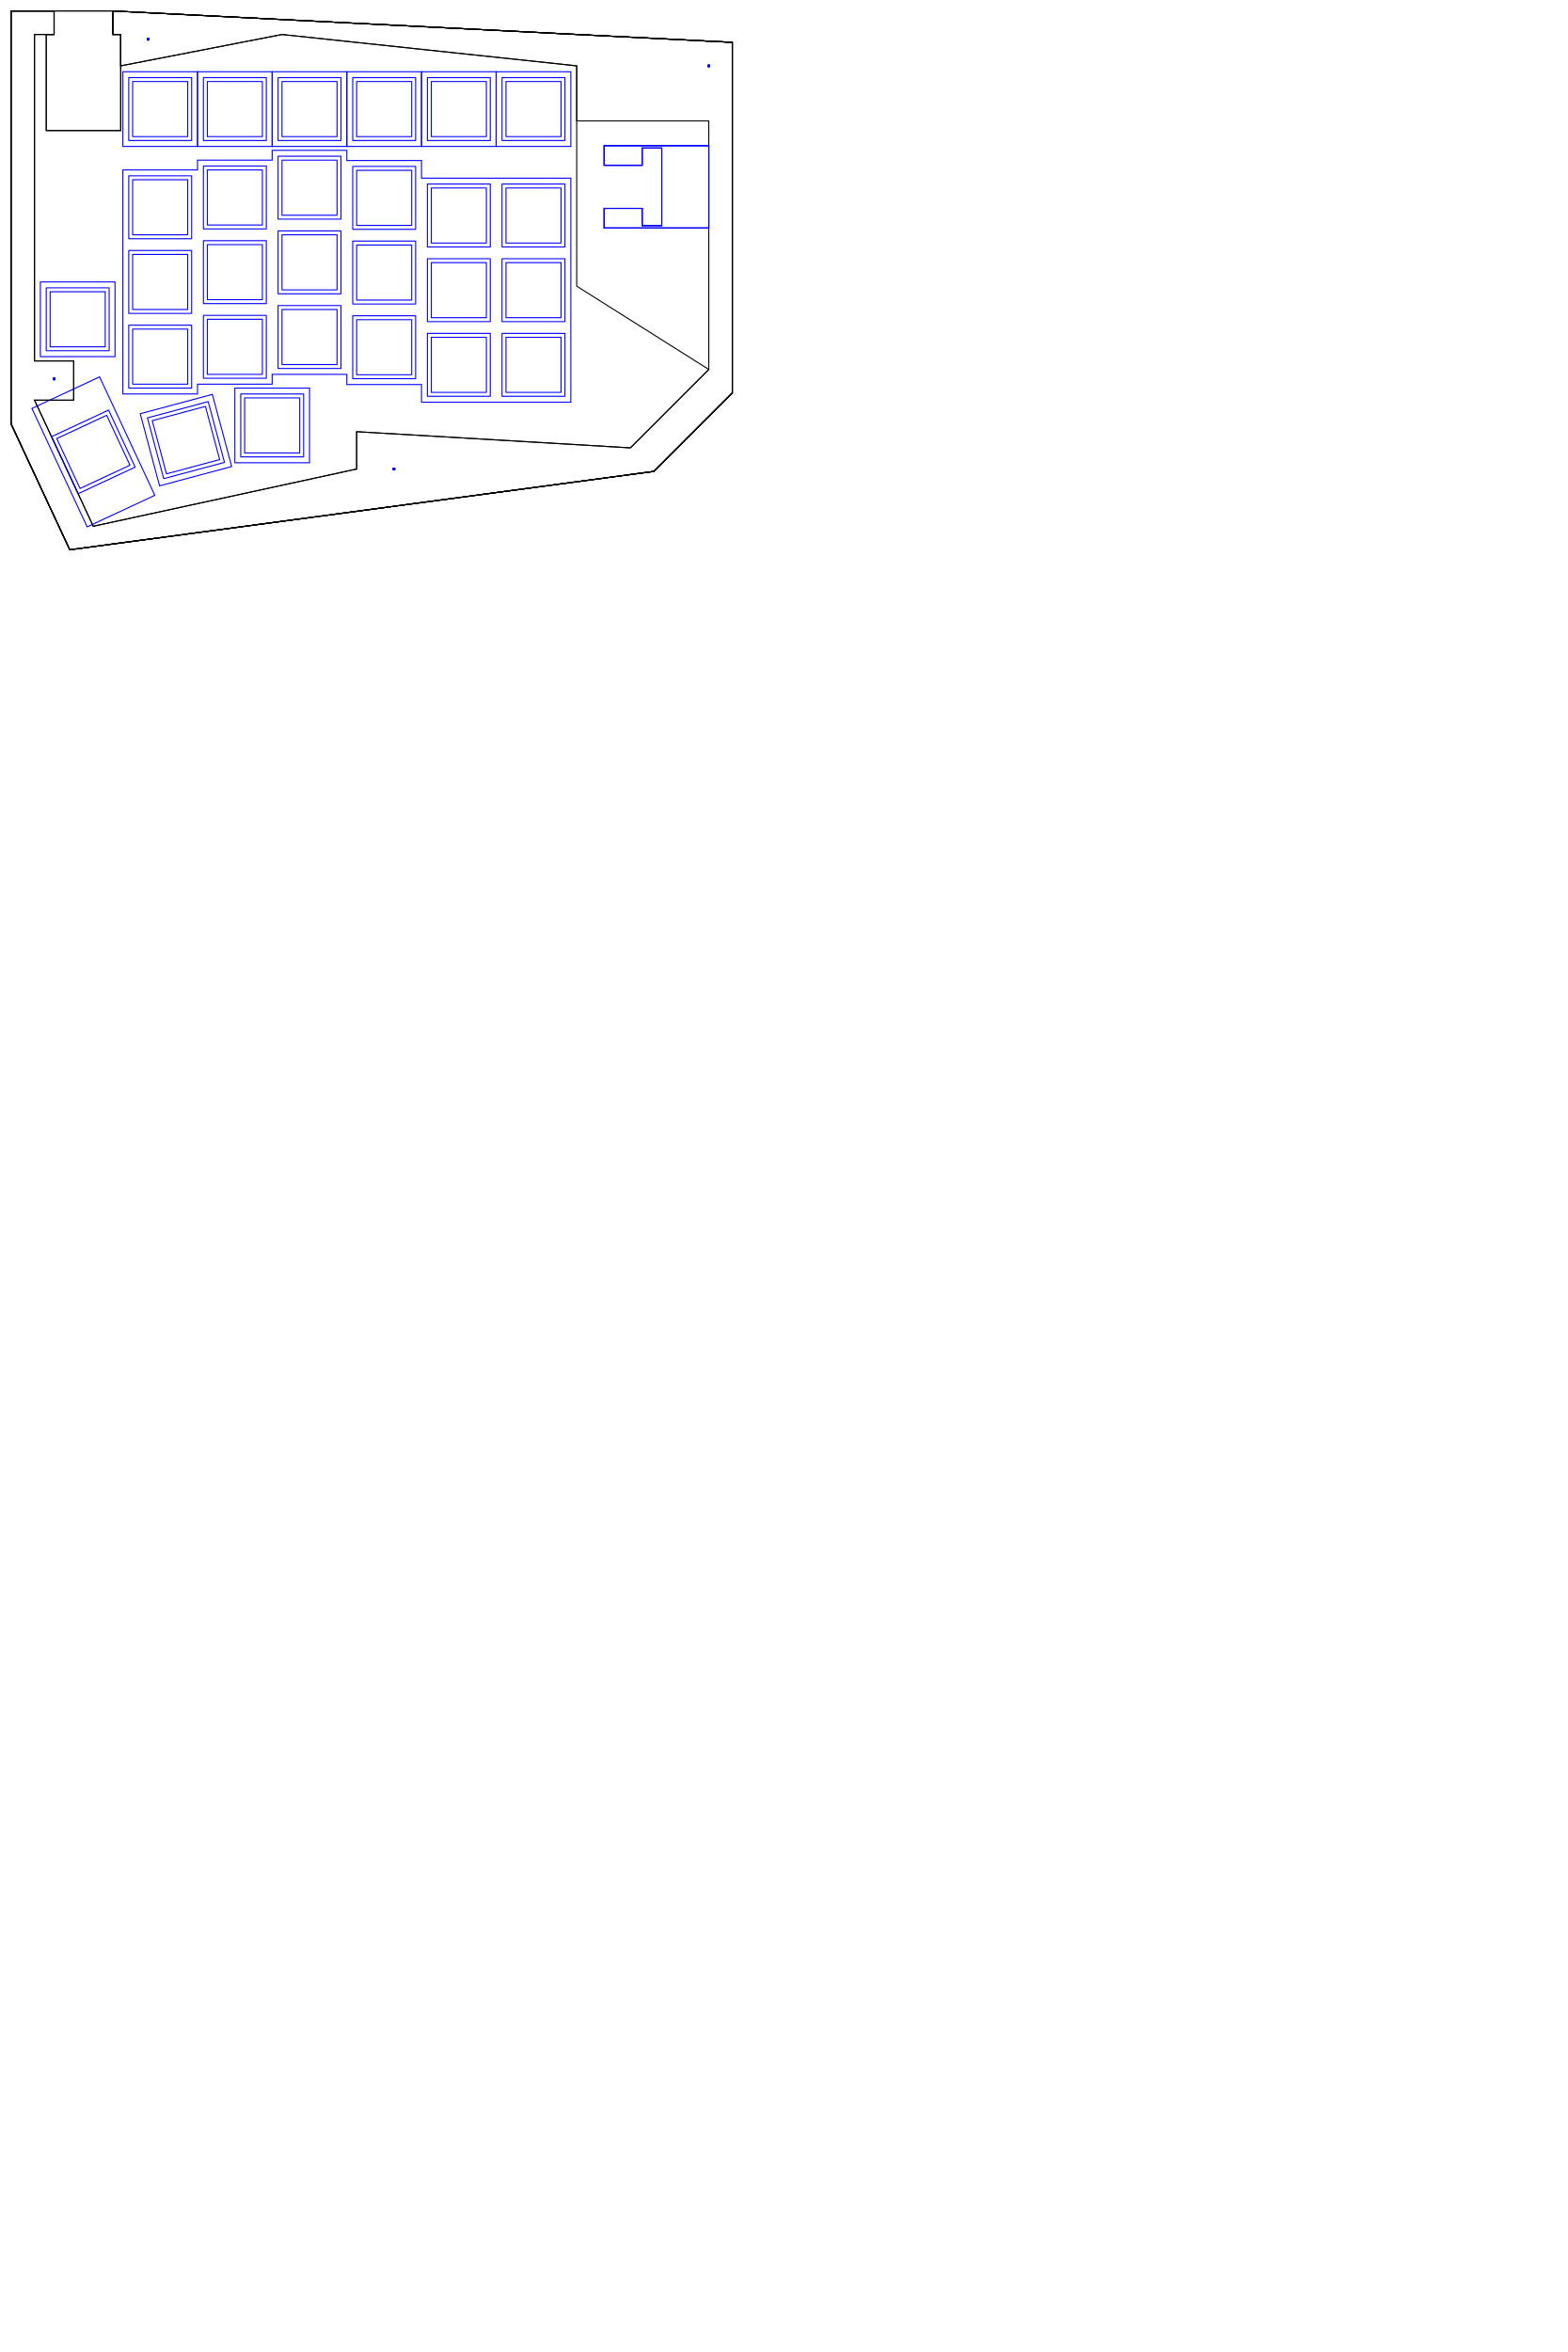
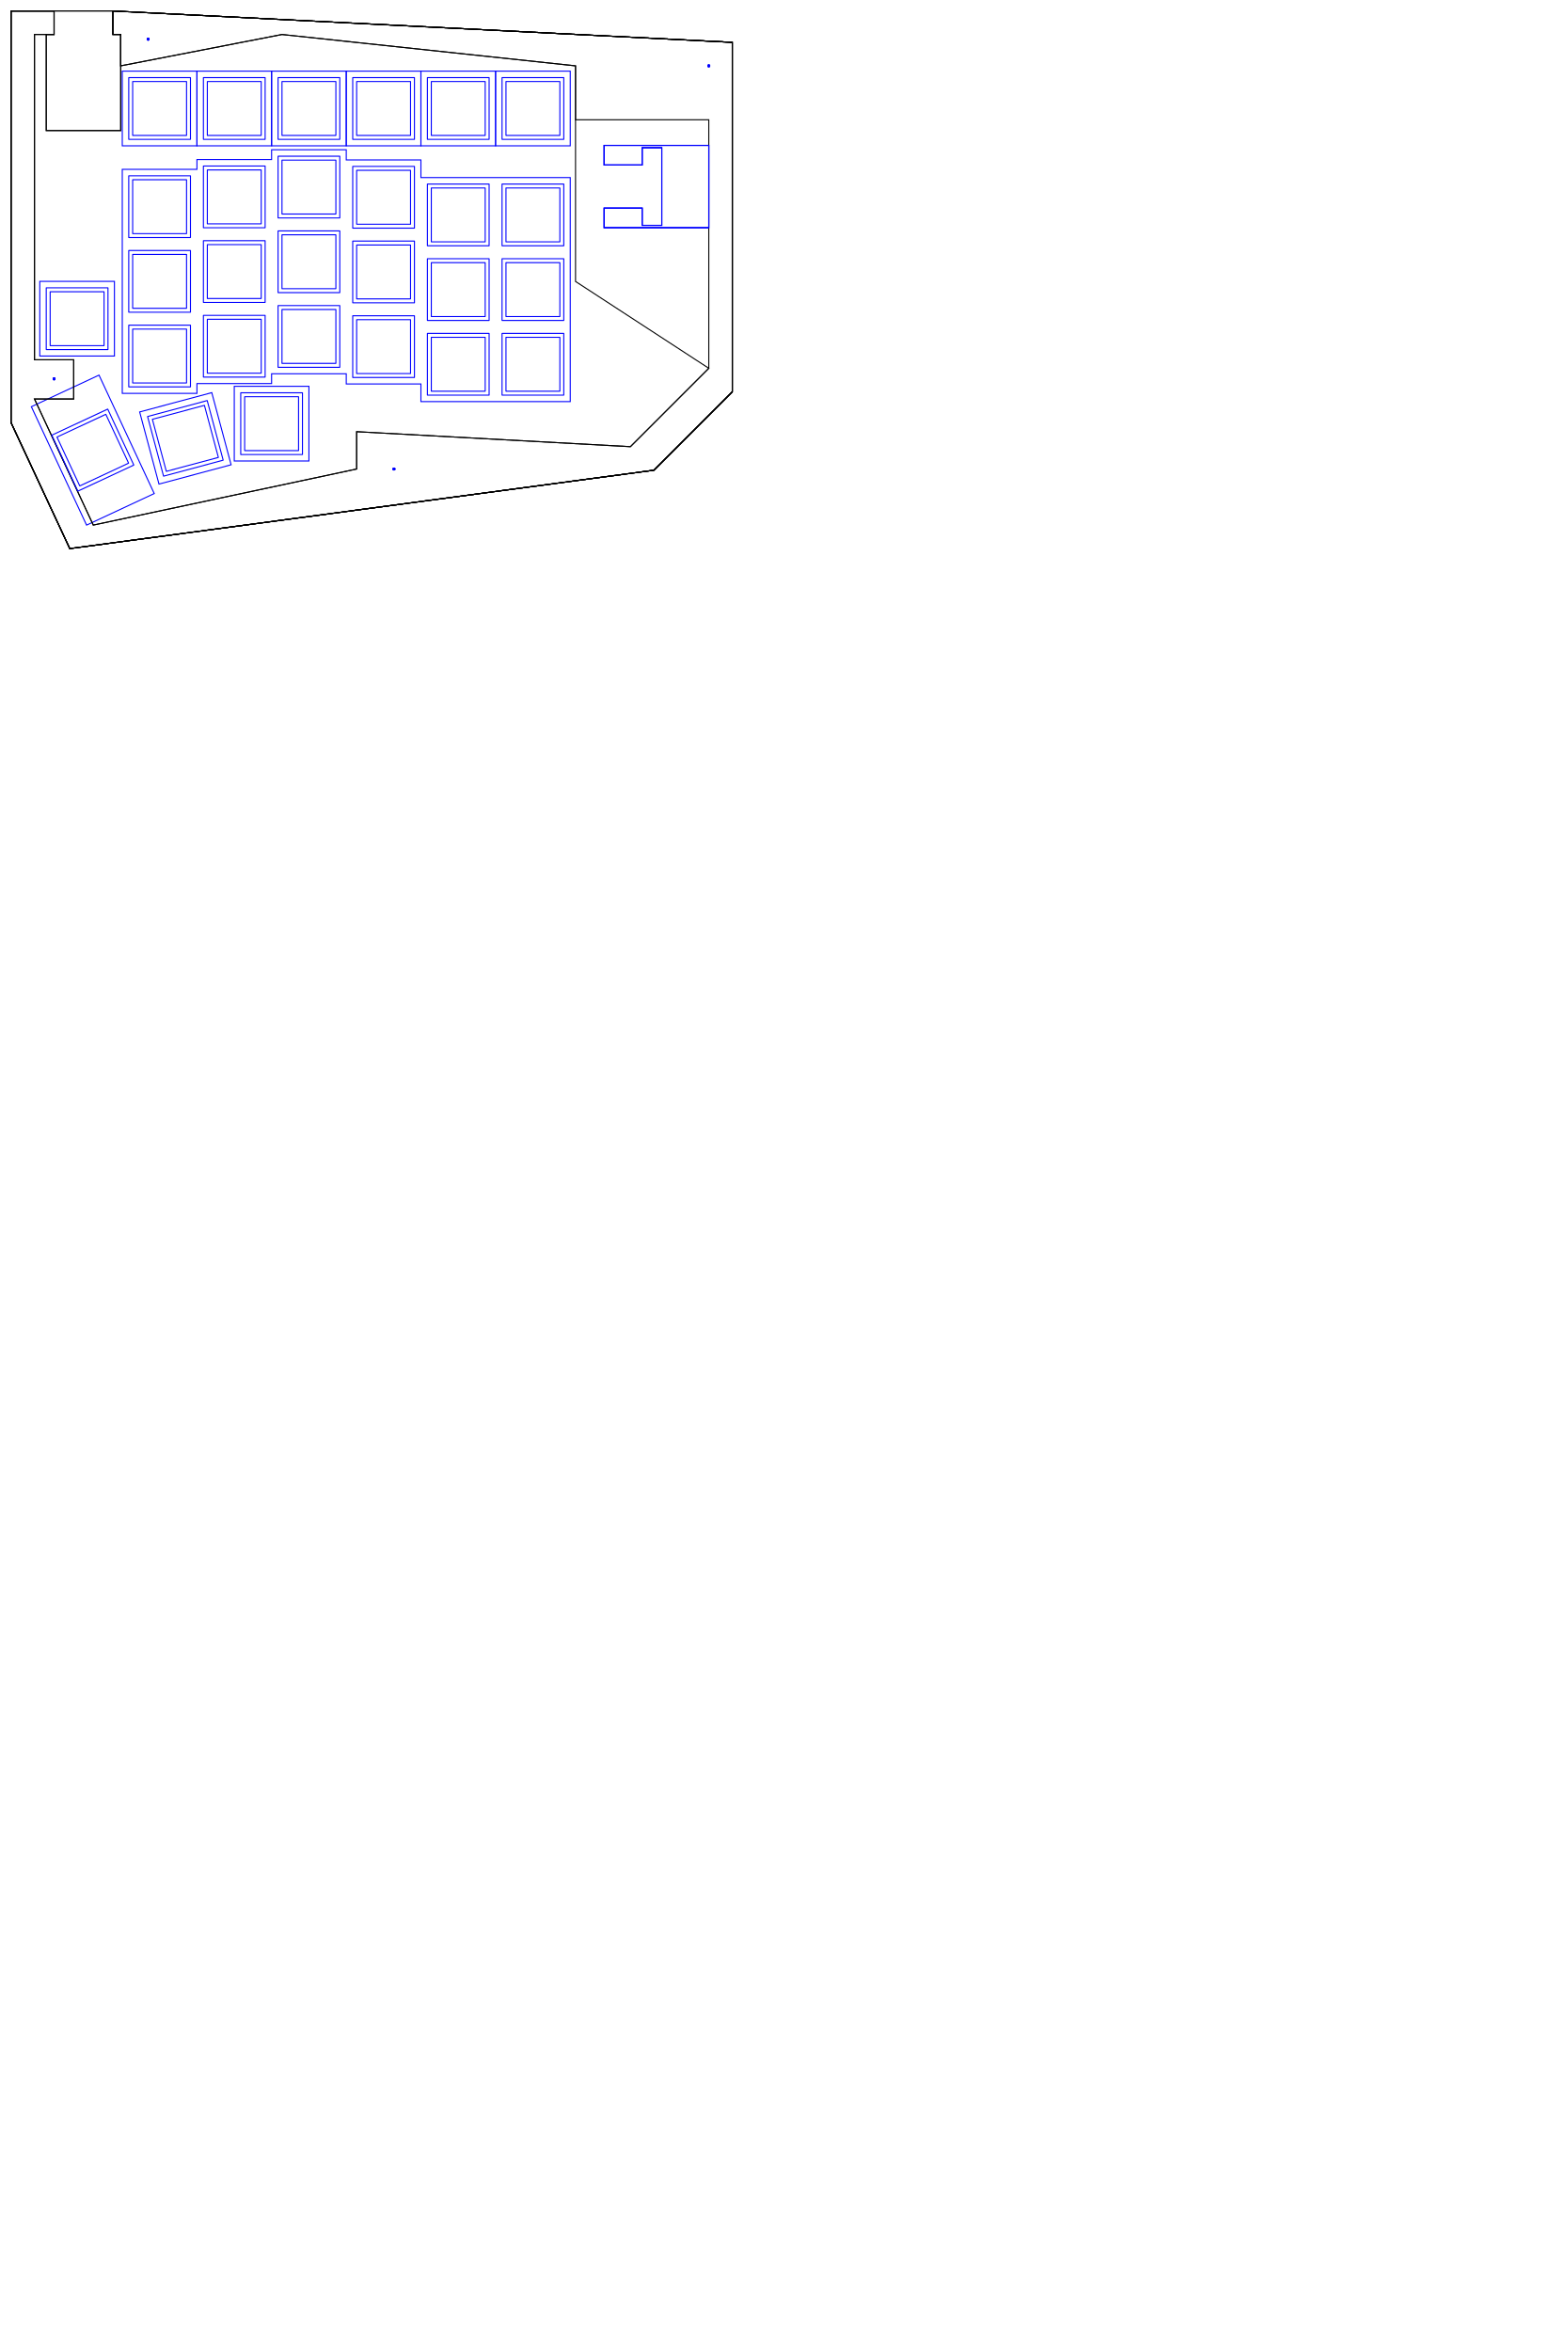
<svg xmlns="http://www.w3.org/2000/svg" baseProfile="full" height="600mm" version="1.1" width="400mm">
  <defs />
-   <polygon fill="none" points="10.583,10.583 108.85,10.583 706.2,40.819 706.2,378.895 630.61,454.485 67.275,530.075 10.583,408.497" stroke="#000000" />
-   <polygon fill="none" points="118.487,163.841 190.487,163.841 190.487,154.393 262.486,154.393 262.486,144.944 334.486,144.944 334.486,154.771 406.485,154.771 406.485,171.778 478.485,171.778 478.485,171.778 550.484,171.778 550.484,387.777 478.485,387.777 478.485,387.777 406.485,387.777 406.485,370.769 334.486,370.769 334.486,360.942 262.486,360.942 262.486,370.391 190.487,370.391 190.487,379.84 118.487,379.84" stroke="#0000ff" />
-   <polygon fill="none" points="96.049,363.371 149.298,477.565 84.045,507.993 30.795,393.799" stroke="#0000ff" />
-   <polygon fill="none" points="38.929,271.841 110.928,271.841 110.928,343.84 38.929,343.84" stroke="#0000ff" />
-   <polygon fill="none" points="226.487,374.171 298.486,374.171 298.486,446.17 226.487,446.17" stroke="#0000ff" />
-   <polygon fill="none" points="135.247,398.888 204.793,380.253 223.428,449.799 153.882,468.434" stroke="#0000ff" />
-   <polygon fill="none" points="118.487,69.165 190.487,69.165 190.487,141.164 118.487,141.164" stroke="#0000ff" />
-   <polygon fill="none" points="190.487,69.165 262.486,69.165 262.486,141.164 190.487,141.164" stroke="#0000ff" />
-   <polygon fill="none" points="262.486,69.165 334.486,69.165 334.486,141.164 262.486,141.164" stroke="#0000ff" />
-   <polygon fill="none" points="334.486,69.165 406.485,69.165 406.485,141.164 334.486,141.164" stroke="#0000ff" />
-   <polygon fill="none" points="406.485,69.165 478.485,69.165 478.485,141.164 406.485,141.164" stroke="#0000ff" />
-   <polygon fill="none" points="478.485,69.165 550.484,69.165 550.484,141.164 478.485,141.164" stroke="#0000ff" />
-   <polygon fill="none" points="10.583,10.583 108.85,10.583 706.2,40.819 706.2,378.895 630.61,454.485 67.275,530.075 10.583,408.497" stroke="#000000" />
+   <polygon fill="none" points="10.583,10.583 108.85,10.583 706.2,40.819 706.2,377.761 630.61,453.351 67.275,528.941 10.583,407.364" stroke="#000000" />
+   <polygon fill="none" points="117.92,163.274 189.92,163.274 189.92,153.826 261.919,153.826 261.919,144.377 333.919,144.377 333.919,154.204 405.918,154.204 405.918,171.211 477.918,171.211 477.918,171.211 549.917,171.211 549.917,387.21 477.918,387.21 477.918,387.21 405.918,387.21 405.918,370.202 333.919,370.202 333.919,360.375 261.919,360.375 261.919,369.824 189.92,369.824 189.92,379.273 117.92,379.273" stroke="#0000ff" />
+   <polygon fill="none" points="95.482,361.67 148.731,475.864 83.478,506.292 30.228,392.098" stroke="#0000ff" />
+   <polygon fill="none" points="38.362,271.274 110.361,271.274 110.361,343.273 38.362,343.273" stroke="#0000ff" />
+   <polygon fill="none" points="225.92,372.47 297.919,372.47 297.919,444.469 225.92,444.469" stroke="#0000ff" />
+   <polygon fill="none" points="134.68,397.187 204.226,378.552 222.861,448.098 153.315,466.733" stroke="#0000ff" />
+   <polygon fill="none" points="117.92,68.598 189.92,68.598 189.92,140.597 117.92,140.597" stroke="#0000ff" />
+   <polygon fill="none" points="189.92,68.598 261.919,68.598 261.919,140.597 189.92,140.597" stroke="#0000ff" />
+   <polygon fill="none" points="261.919,68.598 333.919,68.598 333.919,140.597 261.919,140.597" stroke="#0000ff" />
+   <polygon fill="none" points="333.919,68.598 405.918,68.598 405.918,140.597 333.919,140.597" stroke="#0000ff" />
+   <polygon fill="none" points="405.918,68.598 477.918,68.598 477.918,140.597 405.918,140.597" stroke="#0000ff" />
+   <polygon fill="none" points="477.918,68.598 549.917,68.598 549.917,140.597 477.918,140.597" stroke="#0000ff" />
+   <polygon fill="none" points="10.583,10.583 108.85,10.583 706.2,40.819 706.2,377.761 630.61,453.351 67.275,528.941 10.583,407.364" stroke="#000000" />
  <circle cx="37.8mm" cy="10.0mm" fill="none" r="0.9" stroke="#0000ff" />
  <circle cx="180.85mm" cy="16.8mm" fill="none" r="0.9" stroke="#0000ff" />
  <circle cx="100.525mm" cy="119.65mm" fill="none" r="0.9" stroke="#0000ff" />
  <circle cx="13.8mm" cy="96.65mm" fill="none" r="0.9" stroke="#0000ff" />
-   <polygon fill="none" points="33.26,33.26 52.157,33.26 52.157,10.583 10.583,10.583 10.583,408.497 67.275,530.075 630.61,454.485 706.2,378.895 706.2,40.819 108.85,10.583 108.85,10.583 108.85,33.26 116.409,33.26 116.409,63.496 271.935,33.26 556.153,63.496 556.153,275.904 683.523,356.218 607.933,431.808 343.935,416.217 343.935,452.217 89.952,507.398 33.26,385.82 71.055,385.82 71.055,348.025 33.26,348.025" stroke="#000000" />
+   <polygon fill="none" points="33.26,33.26 52.157,33.26 52.157,10.583 10.583,10.583 10.583,407.364 67.275,528.941 630.61,453.351 706.2,377.761 706.2,40.819 108.85,10.583 108.85,10.583 108.85,33.26 116.409,33.26 116.409,63.496 271.935,33.26 555.02,63.496 555.02,271.368 683.523,355.084 607.933,430.674 343.935,416.217 343.935,452.217 89.952,506.264 33.26,384.687 71.055,384.687 71.055,346.892 33.26,346.892" stroke="#000000" />
  <circle cx="37.8mm" cy="10.0mm" fill="none" r="0.9" stroke="#0000ff" />
  <circle cx="180.85mm" cy="16.8mm" fill="none" r="0.9" stroke="#0000ff" />
  <circle cx="100.525mm" cy="119.65mm" fill="none" r="0.9" stroke="#0000ff" />
  <circle cx="13.8mm" cy="96.65mm" fill="none" r="0.9" stroke="#0000ff" />
-   <polygon fill="none" points="683.523,219.825 582.61,219.825 582.61,200.928 619.271,200.928 619.271,217.557 638.169,217.557 638.169,142.723 619.271,142.723 619.271,159.353 582.61,159.353 582.61,140.456 683.523,140.456" stroke="#0000ff" />
-   <polygon fill="none" points="33.26,33.26 52.157,33.26 52.157,10.583 10.583,10.583 10.583,408.497 67.275,530.075 630.61,454.485 706.2,378.895 706.2,40.819 108.85,10.583 108.85,10.583 108.85,33.26 116.409,33.26 116.409,63.496 271.935,33.26 556.153,63.496 556.153,116.598 683.523,116.598 683.523,356.218 607.933,431.808 343.935,416.217 343.935,452.217 89.952,507.398 33.26,385.82 71.055,385.82 71.055,348.025 33.26,348.025" stroke="#000000" />
+   <polygon fill="none" points="683.523,219.542 582.61,219.542 582.61,200.644 619.271,200.644 619.271,217.274 638.169,217.274 638.169,142.44 619.271,142.44 619.271,159.07 582.61,159.07 582.61,140.172 683.523,140.172" stroke="#0000ff" />
+   <polygon fill="none" points="33.26,33.26 52.157,33.26 52.157,10.583 10.583,10.583 10.583,407.364 67.275,528.941 630.61,453.351 706.2,377.761 706.2,40.819 108.85,10.583 108.85,10.583 108.85,33.26 116.409,33.26 116.409,63.496 271.935,33.26 555.02,63.496 555.02,115.464 683.523,115.464 683.523,355.084 607.933,430.674 343.935,416.217 343.935,452.217 89.952,506.264 33.26,384.687 71.055,384.687 71.055,346.892 33.26,346.892" stroke="#000000" />
  <circle cx="37.8mm" cy="10.0mm" fill="none" r="0.9" stroke="#0000ff" />
  <circle cx="180.85mm" cy="16.8mm" fill="none" r="0.9" stroke="#0000ff" />
  <circle cx="100.525mm" cy="119.65mm" fill="none" r="0.9" stroke="#0000ff" />
  <circle cx="13.8mm" cy="96.65mm" fill="none" r="0.9" stroke="#0000ff" />
-   <rect fill="none" height="16.05mm" rx="0.01mm" ry="0.01mm" stroke="#0000ff" width="16.05mm" x="32.85mm" y="44.85mm" />
-   <rect fill="none" height="16.05mm" rx="0.01mm" ry="0.01mm" stroke="#0000ff" width="16.05mm" x="32.85mm" y="63.9mm" />
-   <rect fill="none" height="16.05mm" rx="0.01mm" ry="0.01mm" stroke="#0000ff" width="16.05mm" x="32.85mm" y="82.95mm" />
-   <rect fill="none" height="16.05mm" rx="0.01mm" ry="0.01mm" stroke="#0000ff" width="16.05mm" x="51.9mm" y="42.35mm" />
-   <rect fill="none" height="16.05mm" rx="0.01mm" ry="0.01mm" stroke="#0000ff" width="16.05mm" x="51.9mm" y="61.4mm" />
-   <rect fill="none" height="16.05mm" rx="0.01mm" ry="0.01mm" stroke="#0000ff" width="16.05mm" x="51.9mm" y="80.45mm" />
-   <rect fill="none" height="16.05mm" rx="0.01mm" ry="0.01mm" stroke="#0000ff" width="16.05mm" x="70.95mm" y="39.85mm" />
-   <rect fill="none" height="16.05mm" rx="0.01mm" ry="0.01mm" stroke="#0000ff" width="16.05mm" x="70.95mm" y="58.9mm" />
-   <rect fill="none" height="16.05mm" rx="0.01mm" ry="0.01mm" stroke="#0000ff" width="16.05mm" x="70.95mm" y="77.95mm" />
-   <rect fill="none" height="16.05mm" rx="0.01mm" ry="0.01mm" stroke="#0000ff" width="16.05mm" x="90.0mm" y="42.45mm" />
-   <rect fill="none" height="16.05mm" rx="0.01mm" ry="0.01mm" stroke="#0000ff" width="16.05mm" x="90.0mm" y="61.5mm" />
-   <rect fill="none" height="16.05mm" rx="0.01mm" ry="0.01mm" stroke="#0000ff" width="16.05mm" x="90.0mm" y="80.55mm" />
-   <rect fill="none" height="16.05mm" rx="0.01mm" ry="0.01mm" stroke="#0000ff" width="16.05mm" x="109.05mm" y="46.95mm" />
-   <rect fill="none" height="16.05mm" rx="0.01mm" ry="0.01mm" stroke="#0000ff" width="16.05mm" x="109.05mm" y="66.0mm" />
-   <rect fill="none" height="16.05mm" rx="0.01mm" ry="0.01mm" stroke="#0000ff" width="16.05mm" x="109.05mm" y="85.05mm" />
-   <rect fill="none" height="16.05mm" rx="0.01mm" ry="0.01mm" stroke="#0000ff" width="16.05mm" x="128.1mm" y="46.95mm" />
-   <rect fill="none" height="16.05mm" rx="0.01mm" ry="0.01mm" stroke="#0000ff" width="16.05mm" x="128.1mm" y="66.0mm" />
-   <rect fill="none" height="16.05mm" rx="0.01mm" ry="0.01mm" stroke="#0000ff" width="16.05mm" x="128.1mm" y="85.05mm" />
-   <rect fill="none" height="16.05mm" rx="0.01mm" ry="0.01mm" stroke="#0000ff" transform="rotate(65, 90.04659, 435.6819)" width="16.05mm" x="15.8mm" y="107.25mm" />
-   <rect fill="none" height="16.05mm" rx="0.01mm" ry="0.01mm" stroke="#0000ff" transform="rotate(0, 74.92859, 307.8403)" width="16.05mm" x="11.8mm" y="73.425mm" />
-   <rect fill="none" height="16.05mm" rx="0.01mm" ry="0.01mm" stroke="#0000ff" transform="rotate(0, 262.4863, 410.1702)" width="16.05mm" x="61.425mm" y="100.5mm" />
-   <rect fill="none" height="16.05mm" rx="0.01mm" ry="0.01mm" stroke="#0000ff" transform="rotate(-15, 179.3373, 424.3434)" width="16.05mm" x="39.425mm" y="104.25mm" />
-   <rect fill="none" height="16.05mm" rx="0.01mm" ry="0.01mm" stroke="#0000ff" transform="rotate(0, 154.4871, 105.1646)" width="16.05mm" x="32.85mm" y="19.8mm" />
-   <rect fill="none" height="16.05mm" rx="0.01mm" ry="0.01mm" stroke="#0000ff" transform="rotate(0, 226.4865, 105.1646)" width="16.05mm" x="51.9mm" y="19.8mm" />
-   <rect fill="none" height="16.05mm" rx="0.01mm" ry="0.01mm" stroke="#0000ff" transform="rotate(0, 298.486, 105.1646)" width="16.05mm" x="70.95mm" y="19.8mm" />
-   <rect fill="none" height="16.05mm" rx="0.01mm" ry="0.01mm" stroke="#0000ff" transform="rotate(0, 370.4855, 105.1646)" width="16.05mm" x="90.0mm" y="19.8mm" />
-   <rect fill="none" height="16.05mm" rx="0.01mm" ry="0.01mm" stroke="#0000ff" transform="rotate(0, 442.485, 105.1646)" width="16.05mm" x="109.05mm" y="19.8mm" />
-   <rect fill="none" height="16.05mm" rx="0.01mm" ry="0.01mm" stroke="#0000ff" transform="rotate(0, 514.4844, 105.1646)" width="16.05mm" x="128.1mm" y="19.8mm" />
-   <polygon fill="none" points="10.583,10.583 52.157,10.583 52.157,33.26 44.598,33.26 44.598,125.857 116.409,125.857 116.409,33.26 108.85,33.26 108.85,10.583 706.2,40.819 706.2,378.895 630.61,454.485 67.275,530.075 10.583,408.497" stroke="#000000" />
+   <rect fill="none" height="15.75mm" rx="0.01mm" ry="0.01mm" stroke="#0000ff" width="15.75mm" x="32.85mm" y="44.85mm" />
+   <rect fill="none" height="15.75mm" rx="0.01mm" ry="0.01mm" stroke="#0000ff" width="15.75mm" x="32.85mm" y="63.9mm" />
+   <rect fill="none" height="15.75mm" rx="0.01mm" ry="0.01mm" stroke="#0000ff" width="15.75mm" x="32.85mm" y="82.95mm" />
+   <rect fill="none" height="15.75mm" rx="0.01mm" ry="0.01mm" stroke="#0000ff" width="15.75mm" x="51.9mm" y="42.35mm" />
+   <rect fill="none" height="15.75mm" rx="0.01mm" ry="0.01mm" stroke="#0000ff" width="15.75mm" x="51.9mm" y="61.4mm" />
+   <rect fill="none" height="15.75mm" rx="0.01mm" ry="0.01mm" stroke="#0000ff" width="15.75mm" x="51.9mm" y="80.45mm" />
+   <rect fill="none" height="15.75mm" rx="0.01mm" ry="0.01mm" stroke="#0000ff" width="15.75mm" x="70.95mm" y="39.85mm" />
+   <rect fill="none" height="15.75mm" rx="0.01mm" ry="0.01mm" stroke="#0000ff" width="15.75mm" x="70.95mm" y="58.9mm" />
+   <rect fill="none" height="15.75mm" rx="0.01mm" ry="0.01mm" stroke="#0000ff" width="15.75mm" x="70.95mm" y="77.95mm" />
+   <rect fill="none" height="15.75mm" rx="0.01mm" ry="0.01mm" stroke="#0000ff" width="15.75mm" x="90.0mm" y="42.45mm" />
+   <rect fill="none" height="15.75mm" rx="0.01mm" ry="0.01mm" stroke="#0000ff" width="15.75mm" x="90.0mm" y="61.5mm" />
+   <rect fill="none" height="15.75mm" rx="0.01mm" ry="0.01mm" stroke="#0000ff" width="15.75mm" x="90.0mm" y="80.55mm" />
+   <rect fill="none" height="15.75mm" rx="0.01mm" ry="0.01mm" stroke="#0000ff" width="15.75mm" x="109.05mm" y="46.95mm" />
+   <rect fill="none" height="15.75mm" rx="0.01mm" ry="0.01mm" stroke="#0000ff" width="15.75mm" x="109.05mm" y="66.0mm" />
+   <rect fill="none" height="15.75mm" rx="0.01mm" ry="0.01mm" stroke="#0000ff" width="15.75mm" x="109.05mm" y="85.05mm" />
+   <rect fill="none" height="15.75mm" rx="0.01mm" ry="0.01mm" stroke="#0000ff" width="15.75mm" x="128.1mm" y="46.95mm" />
+   <rect fill="none" height="15.75mm" rx="0.01mm" ry="0.01mm" stroke="#0000ff" width="15.75mm" x="128.1mm" y="66.0mm" />
+   <rect fill="none" height="15.75mm" rx="0.01mm" ry="0.01mm" stroke="#0000ff" width="15.75mm" x="128.1mm" y="85.05mm" />
+   <rect fill="none" height="15.75mm" rx="0.01mm" ry="0.01mm" stroke="#0000ff" transform="rotate(65, 89.47966, 433.9811)" width="15.75mm" x="15.8mm" y="106.95mm" />
+   <rect fill="none" height="15.75mm" rx="0.01mm" ry="0.01mm" stroke="#0000ff" transform="rotate(0, 74.36166, 307.2733)" width="15.75mm" x="11.8mm" y="73.425mm" />
+   <rect fill="none" height="15.75mm" rx="0.01mm" ry="0.01mm" stroke="#0000ff" transform="rotate(0, 261.9194, 408.4695)" width="15.75mm" x="61.425mm" y="100.2mm" />
+   <rect fill="none" height="15.75mm" rx="0.01mm" ry="0.01mm" stroke="#0000ff" transform="rotate(-15, 178.7703, 422.6426)" width="15.75mm" x="39.425mm" y="103.95mm" />
+   <rect fill="none" height="15.75mm" rx="0.01mm" ry="0.01mm" stroke="#0000ff" transform="rotate(0, 153.9201, 104.5977)" width="15.75mm" x="32.85mm" y="19.8mm" />
+   <rect fill="none" height="15.75mm" rx="0.01mm" ry="0.01mm" stroke="#0000ff" transform="rotate(0, 225.9196, 104.5977)" width="15.75mm" x="51.9mm" y="19.8mm" />
+   <rect fill="none" height="15.75mm" rx="0.01mm" ry="0.01mm" stroke="#0000ff" transform="rotate(0, 297.9191, 104.5977)" width="15.75mm" x="70.95mm" y="19.8mm" />
+   <rect fill="none" height="15.75mm" rx="0.01mm" ry="0.01mm" stroke="#0000ff" transform="rotate(0, 369.9186, 104.5977)" width="15.75mm" x="90.0mm" y="19.8mm" />
+   <rect fill="none" height="15.75mm" rx="0.01mm" ry="0.01mm" stroke="#0000ff" transform="rotate(0, 441.918, 104.5977)" width="15.75mm" x="109.05mm" y="19.8mm" />
+   <rect fill="none" height="15.75mm" rx="0.01mm" ry="0.01mm" stroke="#0000ff" transform="rotate(0, 513.9175, 104.5977)" width="15.75mm" x="128.1mm" y="19.8mm" />
+   <polygon fill="none" points="10.583,10.583 52.157,10.583 52.157,33.26 44.598,33.26 44.598,125.857 116.409,125.857 116.409,33.26 108.85,33.26 108.85,10.583 706.2,40.819 706.2,377.761 630.61,453.351 67.275,528.941 10.583,407.364" stroke="#000000" />
  <circle cx="37.8mm" cy="10.0mm" fill="none" r="0.9" stroke="#0000ff" />
  <circle cx="180.85mm" cy="16.8mm" fill="none" r="0.9" stroke="#0000ff" />
  <circle cx="100.525mm" cy="119.65mm" fill="none" r="0.9" stroke="#0000ff" />
  <circle cx="13.8mm" cy="96.65mm" fill="none" r="0.9" stroke="#0000ff" />
-   <polygon fill="none" points="683.523,219.825 582.61,219.825 582.61,200.928 619.271,200.928 619.271,217.557 638.169,217.557 638.169,142.723 619.271,142.723 619.271,159.353 582.61,159.353 582.61,140.456 683.523,140.456" stroke="#0000ff" />
-   <rect fill="none" height="14.05mm" rx="0.01mm" ry="0.01mm" stroke="#0000ff" width="14.05mm" x="33.85mm" y="45.85mm" />
-   <rect fill="none" height="14.05mm" rx="0.01mm" ry="0.01mm" stroke="#0000ff" width="14.05mm" x="33.85mm" y="64.9mm" />
-   <rect fill="none" height="14.05mm" rx="0.01mm" ry="0.01mm" stroke="#0000ff" width="14.05mm" x="33.85mm" y="83.95mm" />
-   <rect fill="none" height="14.05mm" rx="0.01mm" ry="0.01mm" stroke="#0000ff" width="14.05mm" x="52.9mm" y="43.35mm" />
-   <rect fill="none" height="14.05mm" rx="0.01mm" ry="0.01mm" stroke="#0000ff" width="14.05mm" x="52.9mm" y="62.4mm" />
-   <rect fill="none" height="14.05mm" rx="0.01mm" ry="0.01mm" stroke="#0000ff" width="14.05mm" x="52.9mm" y="81.45mm" />
-   <rect fill="none" height="14.05mm" rx="0.01mm" ry="0.01mm" stroke="#0000ff" width="14.05mm" x="71.95mm" y="40.85mm" />
-   <rect fill="none" height="14.05mm" rx="0.01mm" ry="0.01mm" stroke="#0000ff" width="14.05mm" x="71.95mm" y="59.9mm" />
-   <rect fill="none" height="14.05mm" rx="0.01mm" ry="0.01mm" stroke="#0000ff" width="14.05mm" x="71.95mm" y="78.95mm" />
-   <rect fill="none" height="14.05mm" rx="0.01mm" ry="0.01mm" stroke="#0000ff" width="14.05mm" x="91.0mm" y="43.45mm" />
-   <rect fill="none" height="14.05mm" rx="0.01mm" ry="0.01mm" stroke="#0000ff" width="14.05mm" x="91.0mm" y="62.5mm" />
-   <rect fill="none" height="14.05mm" rx="0.01mm" ry="0.01mm" stroke="#0000ff" width="14.05mm" x="91.0mm" y="81.55mm" />
-   <rect fill="none" height="14.05mm" rx="0.01mm" ry="0.01mm" stroke="#0000ff" width="14.05mm" x="110.05mm" y="47.95mm" />
-   <rect fill="none" height="14.05mm" rx="0.01mm" ry="0.01mm" stroke="#0000ff" width="14.05mm" x="110.05mm" y="67.0mm" />
-   <rect fill="none" height="14.05mm" rx="0.01mm" ry="0.01mm" stroke="#0000ff" width="14.05mm" x="110.05mm" y="86.05mm" />
-   <rect fill="none" height="14.05mm" rx="0.01mm" ry="0.01mm" stroke="#0000ff" width="14.05mm" x="129.1mm" y="47.95mm" />
-   <rect fill="none" height="14.05mm" rx="0.01mm" ry="0.01mm" stroke="#0000ff" width="14.05mm" x="129.1mm" y="67.0mm" />
-   <rect fill="none" height="14.05mm" rx="0.01mm" ry="0.01mm" stroke="#0000ff" width="14.05mm" x="129.1mm" y="86.05mm" />
-   <rect fill="none" height="14.05mm" rx="0.01mm" ry="0.01mm" stroke="#0000ff" transform="rotate(65, 90.04659, 435.6819)" width="14.05mm" x="16.8mm" y="108.25mm" />
-   <rect fill="none" height="14.05mm" rx="0.01mm" ry="0.01mm" stroke="#0000ff" transform="rotate(0, 74.92859, 307.8403)" width="14.05mm" x="12.8mm" y="74.425mm" />
-   <rect fill="none" height="14.05mm" rx="0.01mm" ry="0.01mm" stroke="#0000ff" transform="rotate(0, 262.4863, 410.1702)" width="14.05mm" x="62.425mm" y="101.5mm" />
-   <rect fill="none" height="14.05mm" rx="0.01mm" ry="0.01mm" stroke="#0000ff" transform="rotate(-15, 179.3373, 424.3434)" width="14.05mm" x="40.425mm" y="105.25mm" />
-   <rect fill="none" height="14.05mm" rx="0.01mm" ry="0.01mm" stroke="#0000ff" transform="rotate(0, 154.4871, 105.1646)" width="14.05mm" x="33.85mm" y="20.8mm" />
-   <rect fill="none" height="14.05mm" rx="0.01mm" ry="0.01mm" stroke="#0000ff" transform="rotate(0, 226.4865, 105.1646)" width="14.05mm" x="52.9mm" y="20.8mm" />
-   <rect fill="none" height="14.05mm" rx="0.01mm" ry="0.01mm" stroke="#0000ff" transform="rotate(0, 298.486, 105.1646)" width="14.05mm" x="71.95mm" y="20.8mm" />
-   <rect fill="none" height="14.05mm" rx="0.01mm" ry="0.01mm" stroke="#0000ff" transform="rotate(0, 370.4855, 105.1646)" width="14.05mm" x="91.0mm" y="20.8mm" />
-   <rect fill="none" height="14.05mm" rx="0.01mm" ry="0.01mm" stroke="#0000ff" transform="rotate(0, 442.485, 105.1646)" width="14.05mm" x="110.05mm" y="20.8mm" />
-   <rect fill="none" height="14.05mm" rx="0.01mm" ry="0.01mm" stroke="#0000ff" transform="rotate(0, 514.4844, 105.1646)" width="14.05mm" x="129.1mm" y="20.8mm" />
-   <polygon fill="none" points="10.583,10.583 52.157,10.583 52.157,33.26 44.598,33.26 44.598,125.857 116.409,125.857 116.409,33.26 108.85,33.26 108.85,10.583 706.2,40.819 706.2,378.895 630.61,454.485 67.275,530.075 10.583,408.497" stroke="#000000" />
-   <polygon fill="none" points="683.523,219.825 582.61,219.825 582.61,200.928 619.271,200.928 619.271,217.557 638.169,217.557 638.169,142.723 619.271,142.723 619.271,159.353 582.61,159.353 582.61,140.456 683.523,140.456" stroke="#0000ff" />
+   <polygon fill="none" points="683.523,219.542 582.61,219.542 582.61,200.644 619.271,200.644 619.271,217.274 638.169,217.274 638.169,142.44 619.271,142.44 619.271,159.07 582.61,159.07 582.61,140.172 683.523,140.172" stroke="#0000ff" />
+   <rect fill="none" height="13.75mm" rx="0.01mm" ry="0.01mm" stroke="#0000ff" width="13.75mm" x="33.85mm" y="45.85mm" />
+   <rect fill="none" height="13.75mm" rx="0.01mm" ry="0.01mm" stroke="#0000ff" width="13.75mm" x="33.85mm" y="64.9mm" />
+   <rect fill="none" height="13.75mm" rx="0.01mm" ry="0.01mm" stroke="#0000ff" width="13.75mm" x="33.85mm" y="83.95mm" />
+   <rect fill="none" height="13.75mm" rx="0.01mm" ry="0.01mm" stroke="#0000ff" width="13.75mm" x="52.9mm" y="43.35mm" />
+   <rect fill="none" height="13.75mm" rx="0.01mm" ry="0.01mm" stroke="#0000ff" width="13.75mm" x="52.9mm" y="62.4mm" />
+   <rect fill="none" height="13.75mm" rx="0.01mm" ry="0.01mm" stroke="#0000ff" width="13.75mm" x="52.9mm" y="81.45mm" />
+   <rect fill="none" height="13.75mm" rx="0.01mm" ry="0.01mm" stroke="#0000ff" width="13.75mm" x="71.95mm" y="40.85mm" />
+   <rect fill="none" height="13.75mm" rx="0.01mm" ry="0.01mm" stroke="#0000ff" width="13.75mm" x="71.95mm" y="59.9mm" />
+   <rect fill="none" height="13.75mm" rx="0.01mm" ry="0.01mm" stroke="#0000ff" width="13.75mm" x="71.95mm" y="78.95mm" />
+   <rect fill="none" height="13.75mm" rx="0.01mm" ry="0.01mm" stroke="#0000ff" width="13.75mm" x="91.0mm" y="43.45mm" />
+   <rect fill="none" height="13.75mm" rx="0.01mm" ry="0.01mm" stroke="#0000ff" width="13.75mm" x="91.0mm" y="62.5mm" />
+   <rect fill="none" height="13.75mm" rx="0.01mm" ry="0.01mm" stroke="#0000ff" width="13.75mm" x="91.0mm" y="81.55mm" />
+   <rect fill="none" height="13.75mm" rx="0.01mm" ry="0.01mm" stroke="#0000ff" width="13.75mm" x="110.05mm" y="47.95mm" />
+   <rect fill="none" height="13.75mm" rx="0.01mm" ry="0.01mm" stroke="#0000ff" width="13.75mm" x="110.05mm" y="67.0mm" />
+   <rect fill="none" height="13.75mm" rx="0.01mm" ry="0.01mm" stroke="#0000ff" width="13.75mm" x="110.05mm" y="86.05mm" />
+   <rect fill="none" height="13.75mm" rx="0.01mm" ry="0.01mm" stroke="#0000ff" width="13.75mm" x="129.1mm" y="47.95mm" />
+   <rect fill="none" height="13.75mm" rx="0.01mm" ry="0.01mm" stroke="#0000ff" width="13.75mm" x="129.1mm" y="67.0mm" />
+   <rect fill="none" height="13.75mm" rx="0.01mm" ry="0.01mm" stroke="#0000ff" width="13.75mm" x="129.1mm" y="86.05mm" />
+   <rect fill="none" height="13.75mm" rx="0.01mm" ry="0.01mm" stroke="#0000ff" transform="rotate(65, 89.47966, 433.9811)" width="13.75mm" x="16.8mm" y="107.95mm" />
+   <rect fill="none" height="13.75mm" rx="0.01mm" ry="0.01mm" stroke="#0000ff" transform="rotate(0, 74.36166, 307.2733)" width="13.75mm" x="12.8mm" y="74.425mm" />
+   <rect fill="none" height="13.75mm" rx="0.01mm" ry="0.01mm" stroke="#0000ff" transform="rotate(0, 261.9194, 408.4695)" width="13.75mm" x="62.425mm" y="101.2mm" />
+   <rect fill="none" height="13.75mm" rx="0.01mm" ry="0.01mm" stroke="#0000ff" transform="rotate(-15, 178.7703, 422.6426)" width="13.75mm" x="40.425mm" y="104.95mm" />
+   <rect fill="none" height="13.75mm" rx="0.01mm" ry="0.01mm" stroke="#0000ff" transform="rotate(0, 153.9201, 104.5977)" width="13.75mm" x="33.85mm" y="20.8mm" />
+   <rect fill="none" height="13.75mm" rx="0.01mm" ry="0.01mm" stroke="#0000ff" transform="rotate(0, 225.9196, 104.5977)" width="13.75mm" x="52.9mm" y="20.8mm" />
+   <rect fill="none" height="13.75mm" rx="0.01mm" ry="0.01mm" stroke="#0000ff" transform="rotate(0, 297.9191, 104.5977)" width="13.75mm" x="71.95mm" y="20.8mm" />
+   <rect fill="none" height="13.75mm" rx="0.01mm" ry="0.01mm" stroke="#0000ff" transform="rotate(0, 369.9186, 104.5977)" width="13.75mm" x="91.0mm" y="20.8mm" />
+   <rect fill="none" height="13.75mm" rx="0.01mm" ry="0.01mm" stroke="#0000ff" transform="rotate(0, 441.918, 104.5977)" width="13.75mm" x="110.05mm" y="20.8mm" />
+   <rect fill="none" height="13.75mm" rx="0.01mm" ry="0.01mm" stroke="#0000ff" transform="rotate(0, 513.9175, 104.5977)" width="13.75mm" x="129.1mm" y="20.8mm" />
+   <polygon fill="none" points="10.583,10.583 52.157,10.583 52.157,33.26 44.598,33.26 44.598,125.857 116.409,125.857 116.409,33.26 108.85,33.26 108.85,10.583 706.2,40.819 706.2,377.761 630.61,453.351 67.275,528.941 10.583,407.364" stroke="#000000" />
+   <polygon fill="none" points="683.523,219.542 582.61,219.542 582.61,200.644 619.271,200.644 619.271,217.274 638.169,217.274 638.169,142.44 619.271,142.44 619.271,159.07 582.61,159.07 582.61,140.172 683.523,140.172" stroke="#0000ff" />
</svg>
